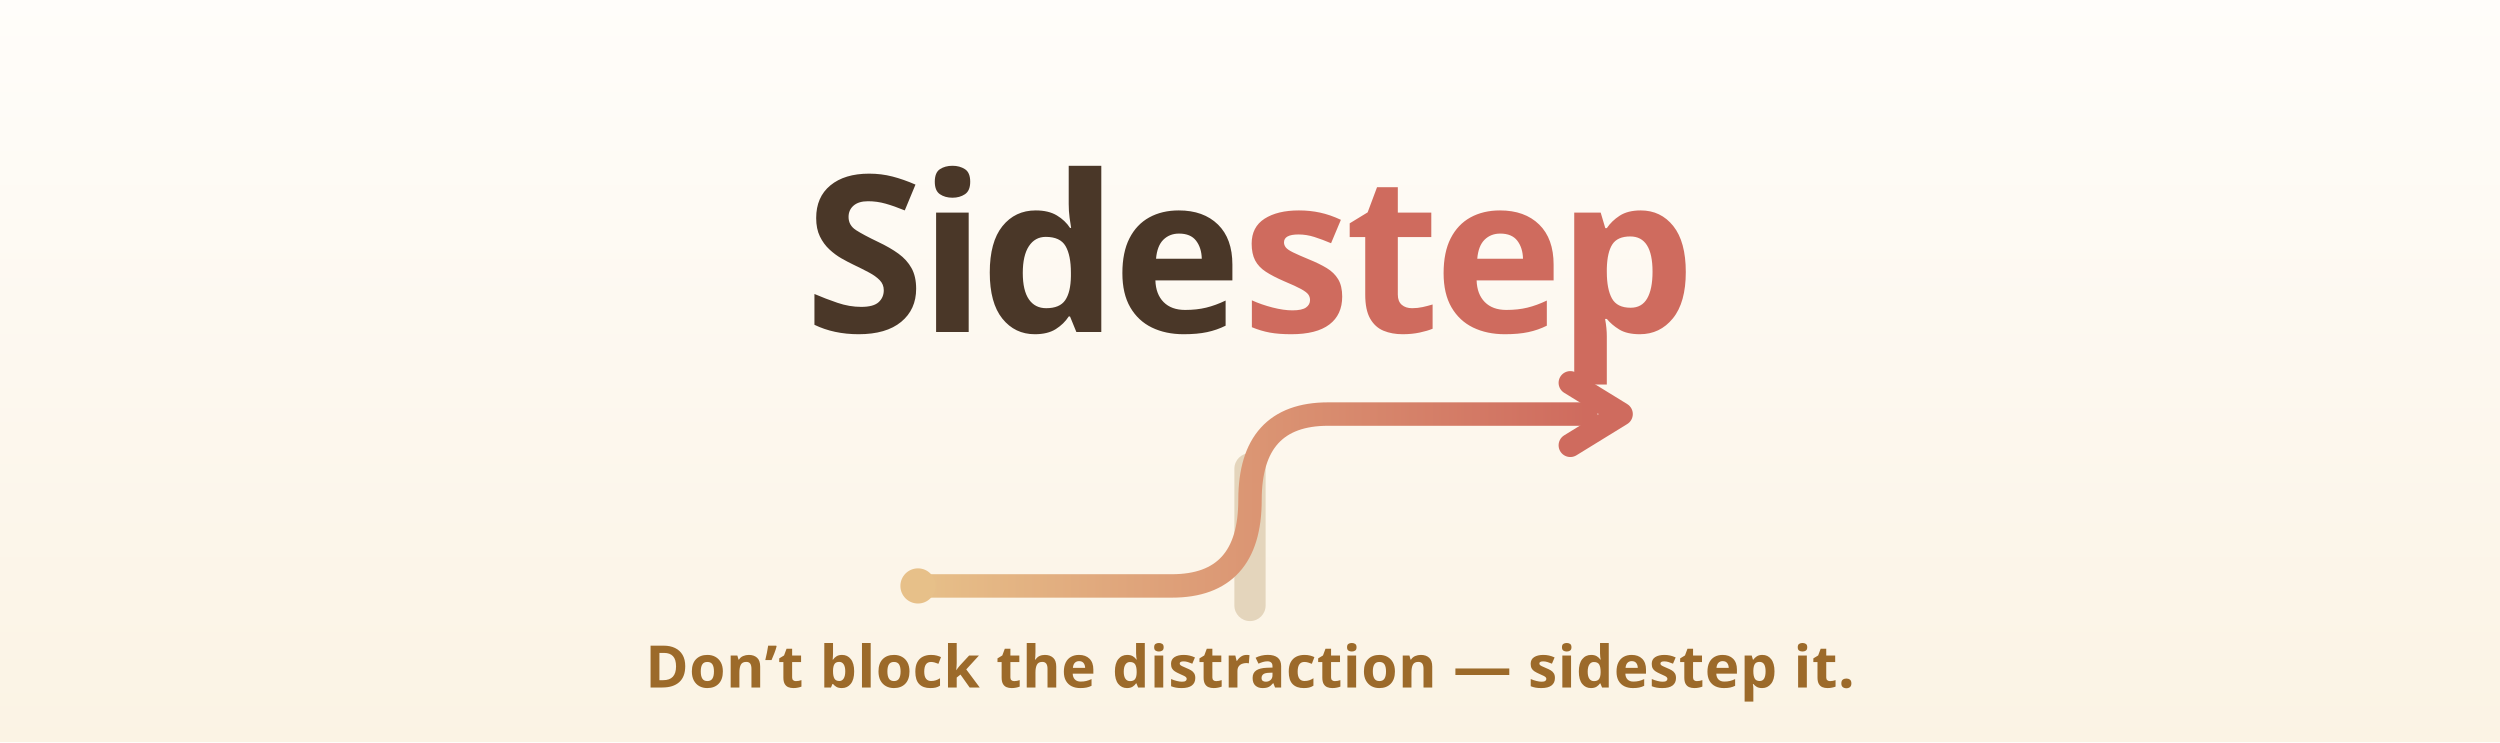
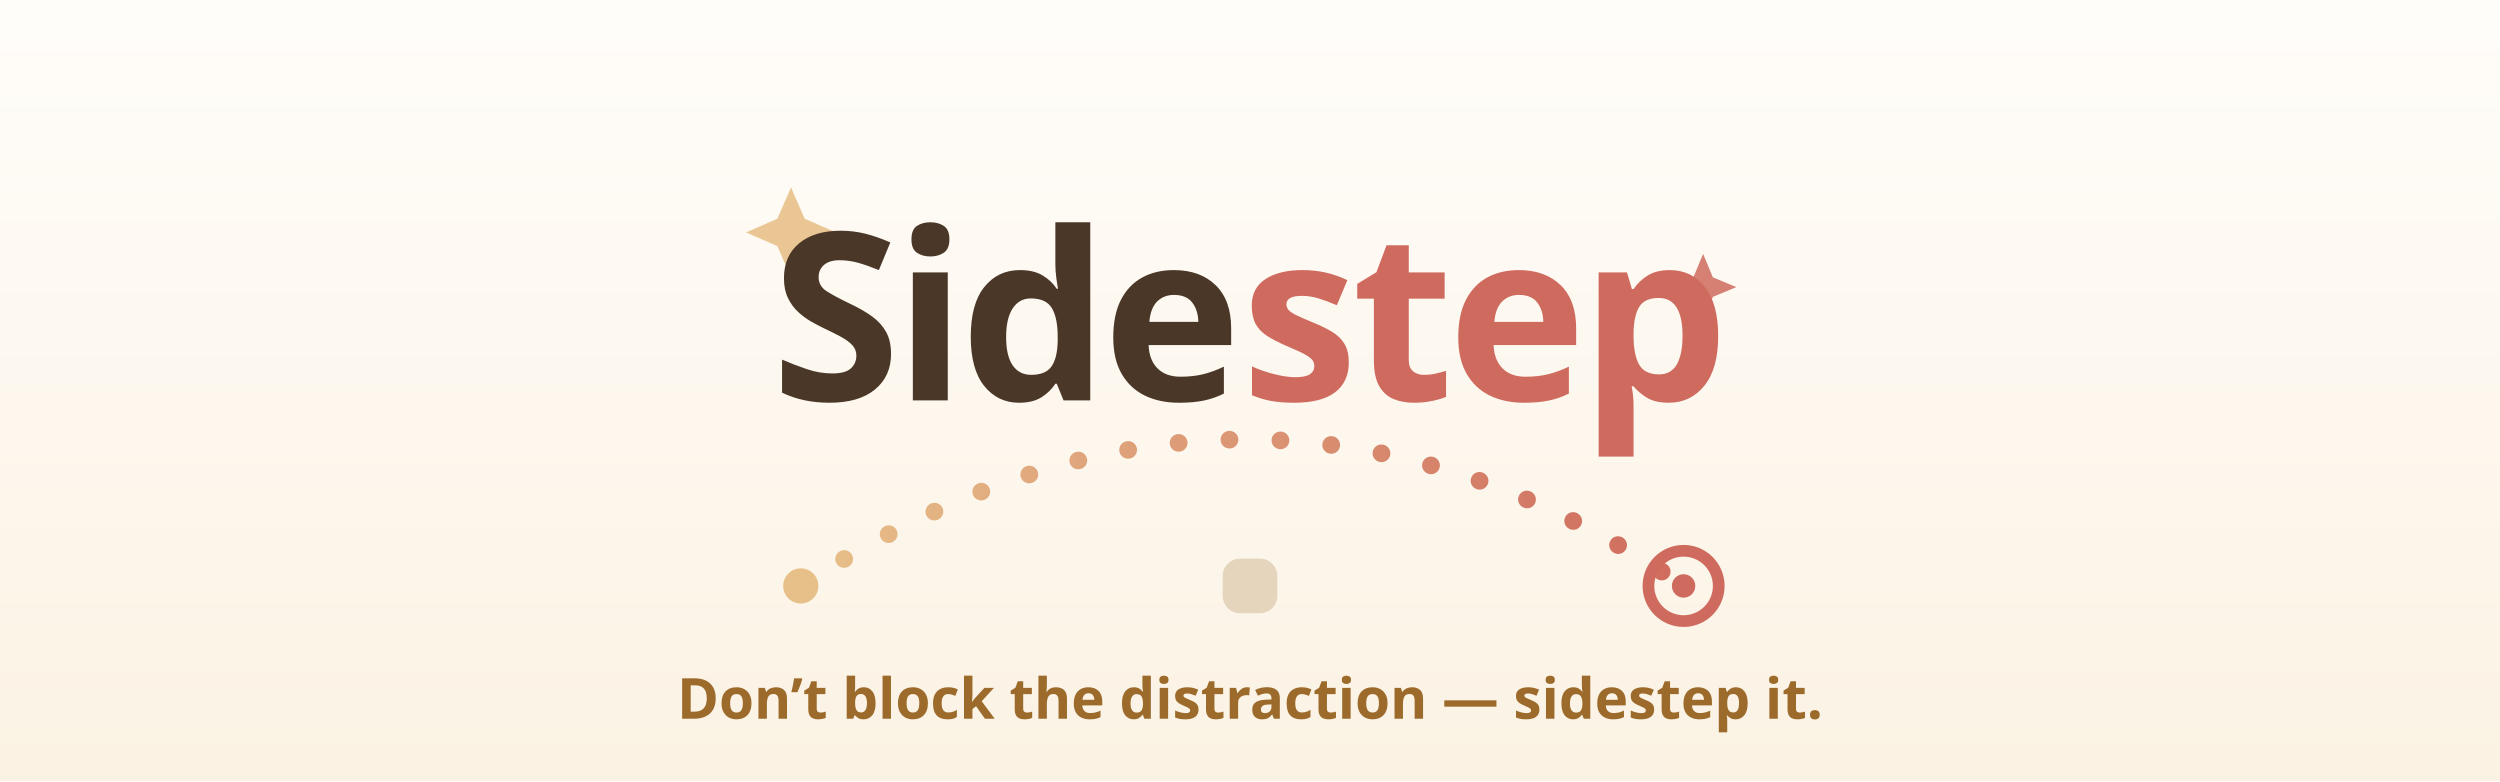
- <svg xmlns="http://www.w3.org/2000/svg" width="1280" height="380" viewBox="0 0 1280 380" font-family="'Segoe UI', system-ui, -apple-system, sans-serif">
+ <svg xmlns="http://www.w3.org/2000/svg" width="1280" height="400" viewBox="0 0 1280 400" font-family="'Segoe UI', system-ui, -apple-system, sans-serif">
  <defs>
    <linearGradient id="bg" x1="0" y1="0" x2="0" y2="1">
      <stop offset="0" stop-color="#FFFDFA" />
-       <stop offset="1" stop-color="#FBF3E4" />
+       <stop offset="1" stop-color="#FBF2E3" />
    </linearGradient>
-     <linearGradient id="path" x1="0" y1="0" x2="1" y2="0">
+     <linearGradient id="hop" x1="0" y1="0" x2="1" y2="0">
      <stop offset="0" stop-color="#E7C089" />
      <stop offset="1" stop-color="#cf6b5e" />
    </linearGradient>
  </defs>
-   <rect width="1280" height="380" fill="url(#bg)" />
-   <g fill="none" stroke-linecap="round" stroke-linejoin="round">
-     <rect x="632" y="232" width="16" height="86" rx="8" fill="#E4D5BC" stroke="none" />
-     <path d="M470 300 H600 Q640 300 640 256 Q640 212 680 212 H812" stroke="url(#path)" stroke-width="12" />
-     <path d="M804 196 l26 16 -26 16" stroke="#cf6b5e" stroke-width="12" />
-     <circle cx="470" cy="300" r="9" fill="#E7C089" stroke="none" />
+   <rect width="1280" height="400" fill="url(#bg)" />
+   <g fill="#E7C089">
+     <path d="M405 96 l7 16 16 7 -16 7 -7 16 -7 -16 -16 -7 16 -7 z" opacity="0.9" />
+     <path d="M872 130 l5 12 12 5 -12 5 -5 12 -5 -12 -12 -5 12 -5 z" fill="#cf6b5e" opacity="0.85" />
  </g>
-   <text x="640" y="170" text-anchor="middle" font-size="112" font-weight="800" letter-spacing="-3" fill="#4A3728">Side<tspan fill="#cf6b5e">step</tspan>
+   <text x="640" y="205" text-anchor="middle" font-size="120" font-weight="800" letter-spacing="-3" fill="#4A3728">Side<tspan fill="#cf6b5e">step</tspan>
  </text>
-   <text x="640" y="352" text-anchor="middle" font-size="30" font-weight="600" fill="#9C6A2A" letter-spacing="0.3">Don’t block the distraction — sidestep it.</text>
+   <g fill="none">
+     <circle cx="410" cy="300" r="9" fill="#E7C089" />
+     <path d="M410 300 Q 640 150 862 300" stroke="url(#hop)" stroke-width="9" stroke-linecap="round" stroke-dasharray="0.1 26" />
+     <rect x="626" y="286" width="28" height="28" rx="9" fill="#E4D5BC" />
+     <circle cx="862" cy="300" r="18" fill="none" stroke="#cf6b5e" stroke-width="6" />
+     <circle cx="862" cy="300" r="6" fill="#cf6b5e" />
+   </g>
+   <text x="640" y="368" text-anchor="middle" font-size="29" font-weight="600" fill="#9C6A2A">Don’t block the distraction — sidestep it.</text>
</svg>
